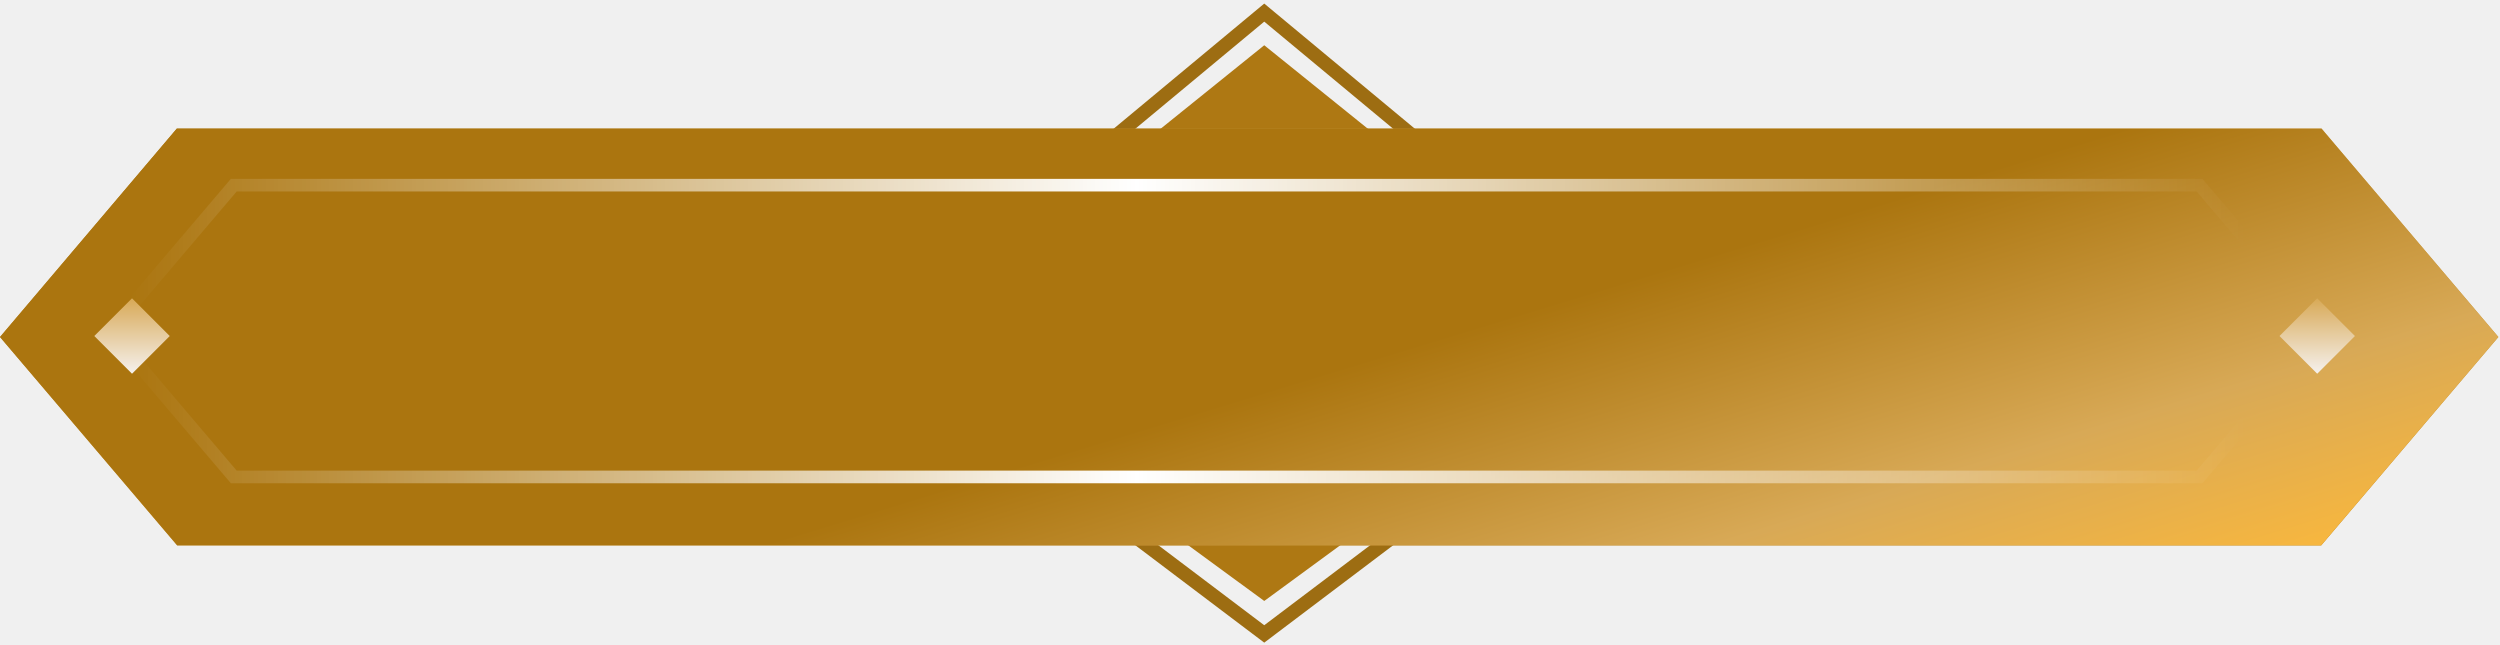
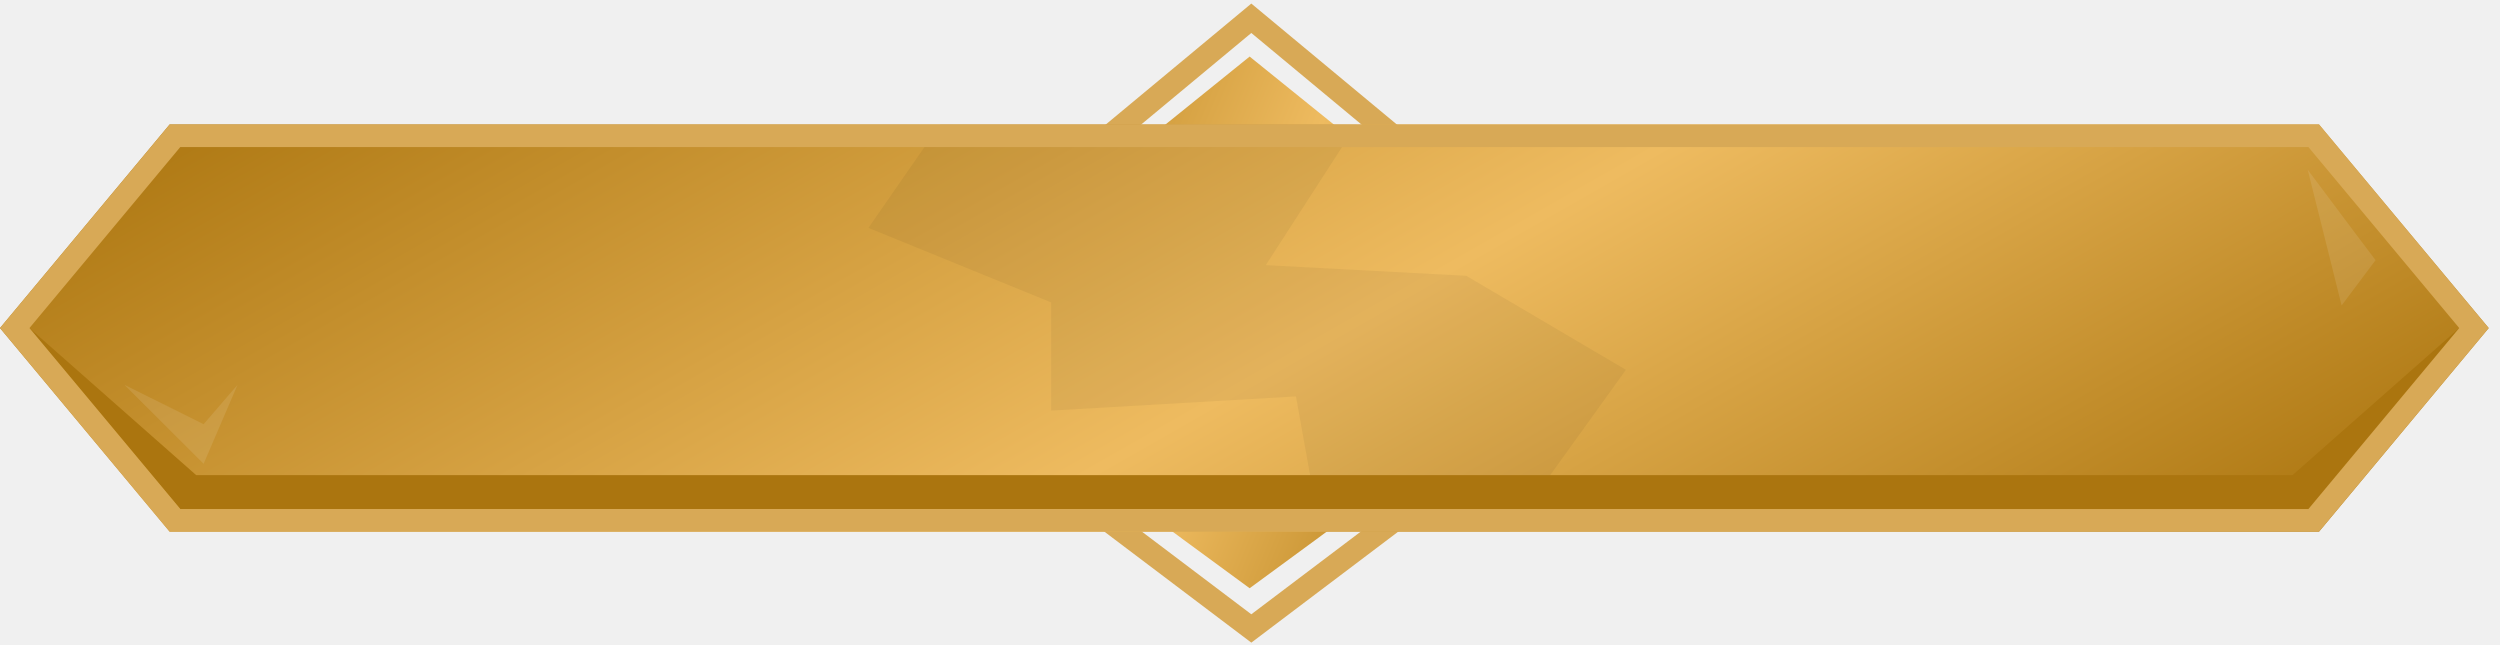
- <svg xmlns="http://www.w3.org/2000/svg" width="221" height="57" fill="none">
-   <path d="M111.759 4l31.931 25.732-31.931 23.393-31.931-23.393L111.759 4z" fill="#ae7813" />
-   <path d="M77.132 29.885l34.627-28.771 34.627 28.771-34.627 26.155-34.627-26.155z" stroke="#9d6d12" stroke-width="1.228" />
-   <path d="M111.759 16.281l15.965 12.866-15.965 11.696-15.966-11.696 15.966-12.866z" fill="#f5f1ee" />
-   <use href="#F" fill="url(#A)" />
-   <use href="#F" fill="url(#B)" />
-   <g stroke-width="1.116">
-     <path d="M5.001 34.791L20.664 16.369L194.441 16.369L210.105 34.791" stroke="url(#C)" />
-     <path d="M5.001 23.738L20.664 42.16L194.441 42.16L210.105 23.738" stroke="url(#D)" />
+ <svg xmlns="http://www.w3.org/2000/svg" width="221" height="57" viewBox="0 0 221 57" fill="none">
+   <g id="lineup">
+     <g id="Group 109">
+       <path id="Polygon 33" d="M110.468 5L140.968 29.619L110.468 52L79.968 29.619L110.468 5Z" fill="url(#paint0_linear_3513_6869)" />
+       <g id="Polygon 34">
+         <mask id="path-2-inside-1_3513_6869" fill="white">
+           <path d="M110.616 0.315L146.231 29.907L110.616 56.809L75 29.907L110.616 0.315Z" />
+         </mask>
+         <path d="M110.616 0.315L146.231 29.907L110.616 56.809L75 29.907L110.616 0.315Z" stroke="#D8A956" stroke-width="4" mask="url(#path-2-inside-1_3513_6869)" />
+       </g>
+       <path id="Polygon 32" d="M110.615 16.281L126.581 29.147L110.615 40.844L94.65 29.147L110.615 16.281Z" fill="#F5F1EE" />
+     </g>
+     <g id="Frame 36314">
+       <path id="shape" d="M204.999 47H14.999L0 29L14.999 11L204.999 11L220 29L204.999 47Z" fill="url(#paint1_linear_3513_6869)" />
+       <g id="Mask group">
+         <mask id="mask0_3513_6869" style="mask-type:alpha" maskUnits="userSpaceOnUse" x="0" y="11" width="220" height="36">
+           <path id="shape_2" d="M204.999 47H14.999L0 29L14.999 11L204.999 11L220 29L204.999 47Z" fill="url(#paint2_linear_3513_6869)" />
+         </mask>
+         <g mask="url(#mask0_3513_6869)">
+           <path id="Vector 483" d="M76.769 20.146L84.924 8.385H121.618L111.896 23.439L129.616 24.38L143.729 32.691L132.909 47.745L117.071 49L114.562 35.044L92.921 36.298V26.733L76.769 20.146Z" fill="black" fill-opacity="0.05" />
+           <path id="Vector 487" d="M17.999 37.5L10.999 34.017L17.999 41L20.999 34.017L17.999 37.5Z" fill="white" fill-opacity="0.1" />
+           <path id="Vector 486" d="M203.999 15C206.666 18.583 209.999 23 209.999 23L206.999 27L203.999 15Z" fill="white" fill-opacity="0.1" />
+         </g>
+       </g>
+       <path id="shape (Stroke) (Stroke)" fill-rule="evenodd" clip-rule="evenodd" d="M204.999 47H14.999L0 29L14.999 11H204.999L220 29L204.999 47ZM204.063 45H15.936L2.603 29L15.936 13L204.063 13L217.397 29L204.063 45ZM204.999 11L220 29L204.999 47H14.999L0 29L14.999 11H204.999ZM202.657 42L217.397 29L204.063 13L15.936 13L2.603 29L17.341 42H202.657Z" fill="#AB750F" />
+       <path id="shape (Stroke)" fill-rule="evenodd" clip-rule="evenodd" d="M204.063 45L217.397 29L204.063 13L15.936 13L2.603 29L15.936 45H204.063ZM14.999 47H204.999L220 29L204.999 11H14.999L0 29L14.999 47Z" fill="#D8A956" />
+     </g>
  </g>
-   <use href="#G" fill="url(#E)" />
-   <use href="#G" x="-193.171" fill="url(#E)" />
  <defs>
-     <linearGradient id="A" x1="220.855" y1="46.053" x2="208.816" y2="-25.614" href="#H">
-       <stop stop-color="#ab750f" />
-       <stop offset=".484" stop-color="#d8a956" />
-       <stop offset="1" stop-color="#ab750f" />
+     <linearGradient id="paint0_linear_3513_6869" x1="81.532" y1="6.645" x2="139.806" y2="30.387" gradientUnits="userSpaceOnUse">
+       <stop stop-color="#AB750F" />
+       <stop offset="0.545" stop-color="#EEBB60" />
+       <stop offset="1" stop-color="#AB750F" />
    </linearGradient>
-     <linearGradient id="B" x1="226.085" y1="46.053" x2="205.53" y2="-21.37" href="#H">
-       <stop stop-color="#ffba39" />
-       <stop offset=".279" stop-color="#d8a956" />
-       <stop offset=".629" stop-color="#ab750f" />
+     <linearGradient id="paint1_linear_3513_6869" x1="5.641" y1="12.26" x2="69.907" y2="124.904" gradientUnits="userSpaceOnUse">
+       <stop stop-color="#AB750F" />
+       <stop offset="0.545" stop-color="#EEBB60" />
+       <stop offset="1" stop-color="#AB750F" />
    </linearGradient>
-     <linearGradient id="C" x1="198.437" y1="25.58" x2="11.493" y2="25.58" href="#H">
-       <stop stop-color="#fff" stop-opacity="0" />
-       <stop offset=".524" stop-color="#fff" />
-       <stop offset="1" stop-color="#fff" stop-opacity="0" />
+     <linearGradient id="paint2_linear_3513_6869" x1="5.641" y1="12.26" x2="58" y2="112.706" gradientUnits="userSpaceOnUse">
+       <stop stop-color="#AB750F" />
+       <stop offset="0.545" stop-color="#EEBB60" />
+       <stop offset="1" stop-color="#AB750F" />
    </linearGradient>
-     <linearGradient id="D" x1="198.437" y1="32.949" x2="11.493" y2="32.949" href="#H">
-       <stop stop-color="#fff" stop-opacity="0" />
-       <stop offset=".524" stop-color="#fff" />
-       <stop offset="1" stop-color="#fff" stop-opacity="0" />
-     </linearGradient>
-     <linearGradient id="E" x1="204.841" y1="33.038" x2="204.841" y2="26.371" href="#H">
-       <stop stop-color="#f5f1ee" />
-       <stop offset="1" stop-color="#d8a956" />
-     </linearGradient>
-     <path id="F" d="M205.191 48.212H15.662L-.001 29.791 15.63 11.369h189.594l15.631 18.422-15.664 18.422z" />
-     <path id="G" d="M204.841 33.038l-3.334-3.334 3.334-3.334 3.334 3.334-3.334 3.334z" />
-     <linearGradient id="H" gradientUnits="userSpaceOnUse" />
  </defs>
</svg>
